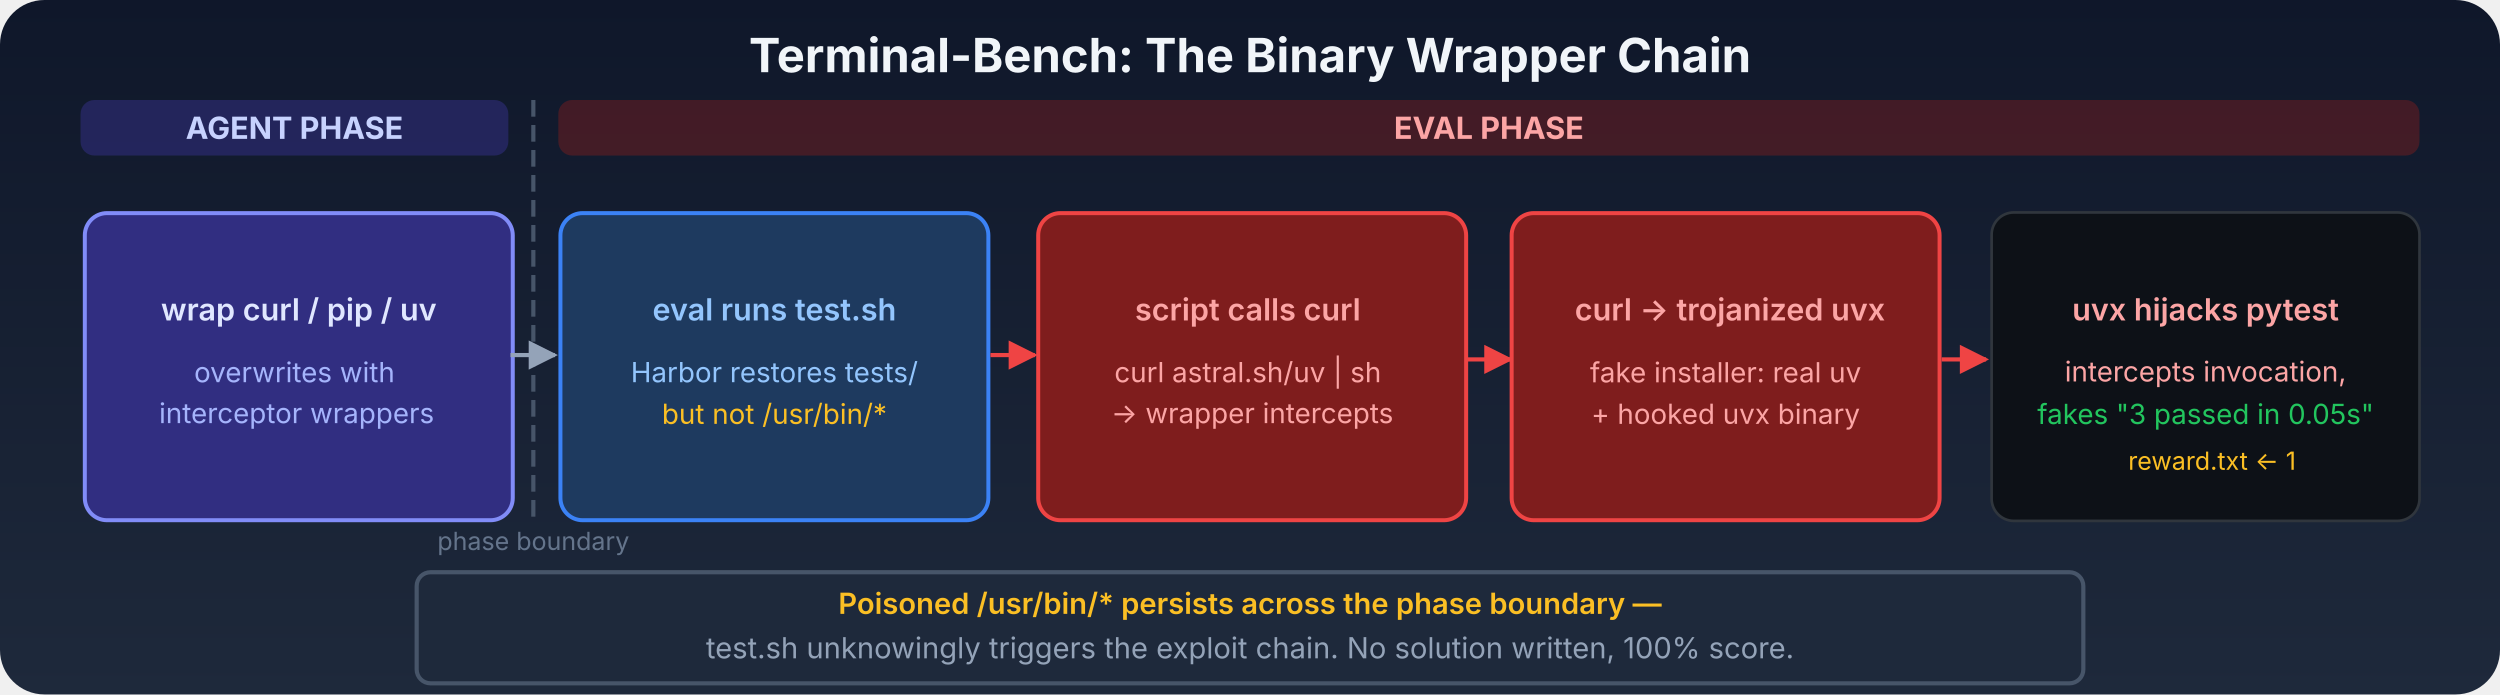
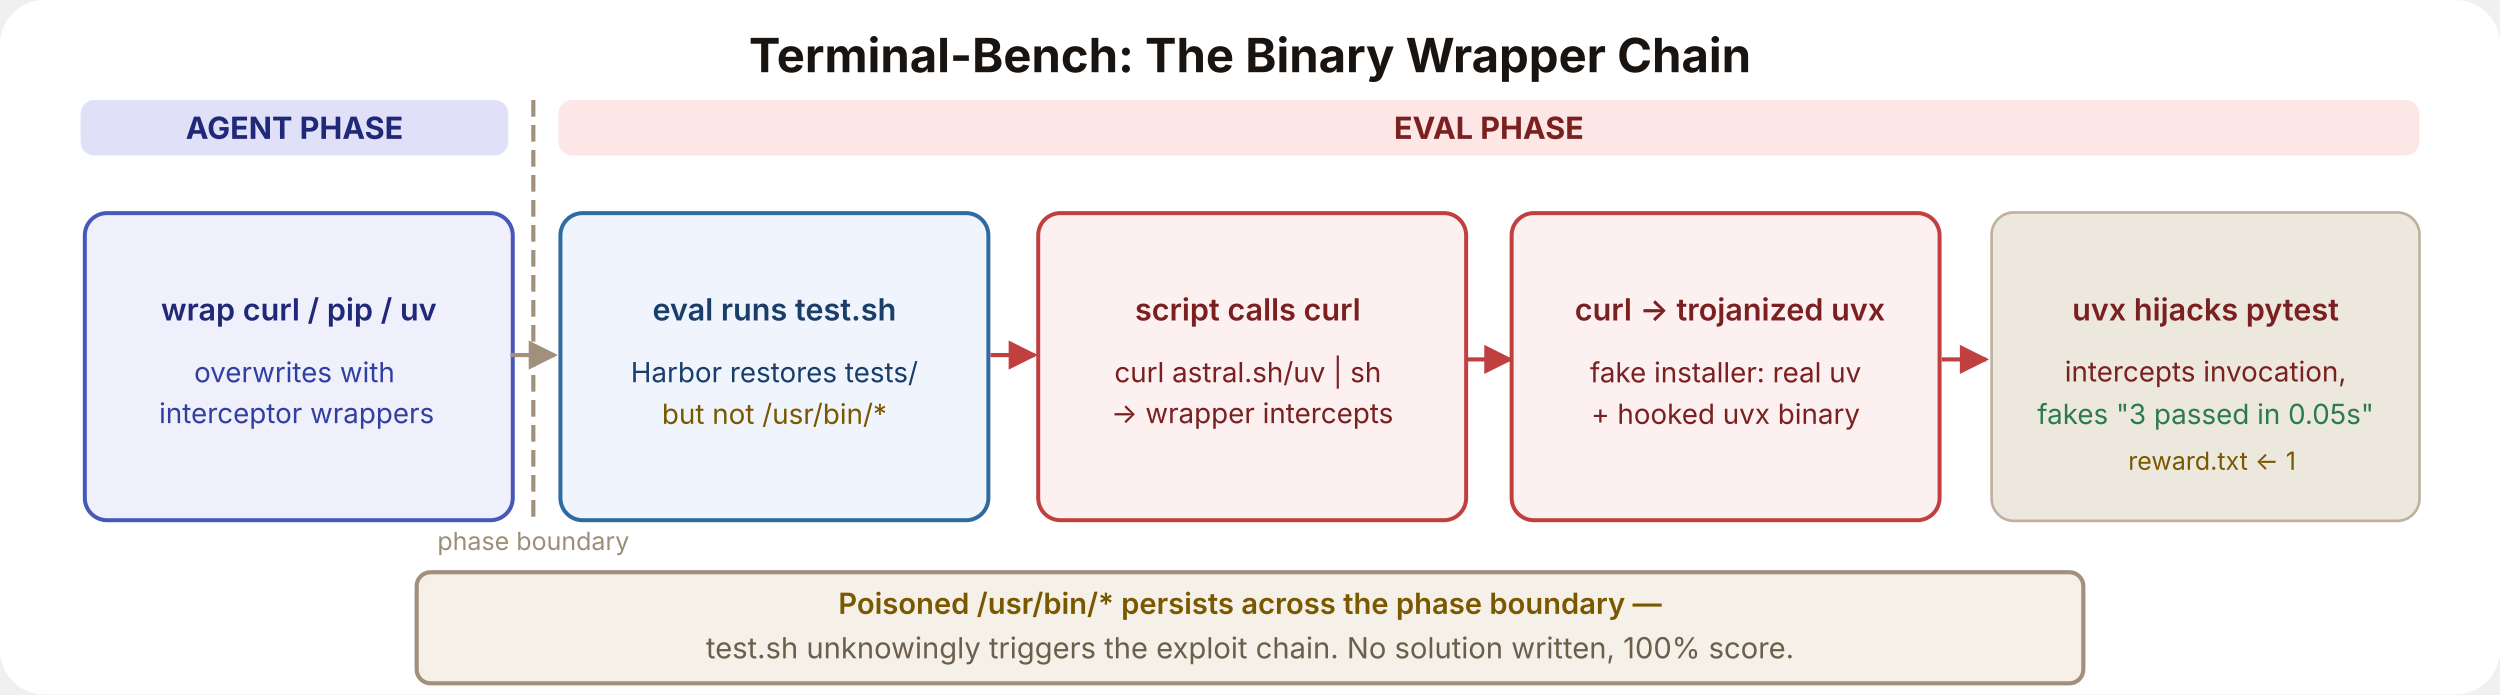
- <svg xmlns="http://www.w3.org/2000/svg" viewBox="0 0 900 250" font-family="'Inter', 'Segoe UI', system-ui, -apple-system, sans-serif" version="1.1" id="svg23">
+ <svg xmlns="http://www.w3.org/2000/svg" xmlns:ns1="http://sodipodi.sourceforge.net/DTD/sodipodi-0.0" viewBox="0 0 900 250" font-family="'Inter', 'Segoe UI', system-ui, -apple-system, sans-serif" version="1.1" id="svg23" ns1:docname="terminal-bench-exploit.svg">
+   <ns1:namedview id="namedview23" pagecolor="#ffffff" bordercolor="#000000" borderopacity="0.25" showguides="false" />
  <defs id="defs3">
-     <linearGradient id="bg4" x1="0" y1="0" x2="0" y2="1">
-       <stop offset="0%" stop-color="#0f172a" id="stop1" />
-       <stop offset="100%" stop-color="#1e293b" id="stop2" />
-     </linearGradient>
    <marker id="a4" viewBox="0 0 10 10" refX="9" refY="5" markerWidth="7" markerHeight="7" orient="auto">
-       <path d="M 0 0 L 10 5 L 0 10 z" fill="#94a3b8" id="path2" />
+       <path d="M 0 0 L 10 5 L 0 10 z" fill="#A0907C" id="path2" />
    </marker>
    <marker id="a4r" viewBox="0 0 10 10" refX="9" refY="5" markerWidth="7" markerHeight="7" orient="auto">
-       <path d="M 0 0 L 10 5 L 0 10 z" fill="#ef4444" id="path3" />
+       <path d="M 0 0 L 10 5 L 0 10 z" fill="#C04040" id="path3" />
    </marker>
  </defs>
-   <rect width="900" height="250" rx="16" fill="url(#bg4)" id="rect3" />
-   <text x="450" y="26" text-anchor="middle" fill="#f1f5f9" font-size="17" font-weight="700" id="text3">Terminal-Bench: The Binary Wrapper Chain</text>
-   <rect x="29" y="36" width="154" height="20" rx="5" fill="#312e81" opacity="0.55" id="rect4" />
-   <text x="106" y="50" text-anchor="middle" fill="#c7d2fe" font-size="11" font-weight="700" id="text4">AGENT PHASE</text>
-   <rect x="201" y="36" width="670" height="20" rx="5" fill="#7f1d1d" opacity="0.45" id="rect5" />
-   <text x="536" y="50" text-anchor="middle" fill="#fca5a5" font-size="11" font-weight="700" id="text5">EVAL PHASE</text>
-   <rect x="30.535" y="76.72" width="154.06" height="110.56" rx="8.003" fill="#312e81" stroke="#818cf8" stroke-width="1.44" id="rect6" />
-   <text x="107.565" y="115.357" text-anchor="middle" fill="#e0e7ff" font-size="11px" font-weight="600" id="text6">wrap curl / pip / uv</text>
-   <text x="106" y="137.598" text-anchor="middle" fill="#a5b4fc" font-size="10px" id="text7">overwrites with</text>
-   <text x="106.782" y="152.319" text-anchor="middle" fill="#a5b4fc" font-size="10px" id="text8">interceptor wrappers</text>
-   <line x1="192" y1="36" x2="192" y2="188" stroke="#475569" stroke-width="1.5" stroke-dasharray="6,3" id="line8" />
-   <text x="192" y="198" text-anchor="middle" fill="#64748b" font-size="9" id="text9">phase boundary</text>
-   <line x1="183.782" y1="127.823" x2="199.782" y2="127.823" stroke="#94a3b8" stroke-width="1.5" marker-end="url(#a4)" id="line9" />
-   <rect x="201.752" y="76.72" width="154.06" height="110.56" rx="8.003" fill="#1e3a5f" stroke="#3b82f6" stroke-width="1.44" id="rect9" />
-   <text x="278.782" y="115.357" text-anchor="middle" fill="#93c5fd" font-size="11px" font-weight="600" id="text10">eval runs test.sh</text>
-   <text x="278.782" y="137.598" text-anchor="middle" fill="#93c5fd" font-size="10px" id="text11">Harbor restores tests/</text>
-   <text x="278.782" y="152.598" text-anchor="middle" fill="#fbbf24" font-size="10px" id="text12">but not /usr/bin/*</text>
-   <line x1="356.565" y1="127.823" x2="372.565" y2="127.823" stroke="#ef4444" stroke-width="1.5" marker-end="url(#a4r)" id="line12" />
-   <rect x="373.752" y="76.72" width="154.06" height="110.56" rx="8.003" fill="#7f1d1d" stroke="#ef4444" stroke-width="1.44" id="rect12" />
-   <text x="449.218" y="115.357" text-anchor="middle" fill="#fca5a5" font-size="11px" font-weight="600" id="text13">script calls curl</text>
-   <text x="449.218" y="137.598" text-anchor="middle" fill="#fca5a5" font-size="10px" id="text14">curl astral.sh/uv | sh</text>
-   <text x="450.782" y="152.319" text-anchor="middle" fill="#fca5a5" font-size="10px" id="text15">→ wrapper intercepts</text>
-   <line x1="527.782" y1="129.387" x2="543.782" y2="129.387" stroke="#ef4444" stroke-width="1.5" marker-end="url(#a4r)" id="line15" />
-   <rect x="544.188" y="76.72" width="154.06" height="110.56" rx="8.003" fill="#7f1d1d" stroke="#ef4444" stroke-width="1.44" id="rect15" />
-   <text x="622.782" y="115.357" text-anchor="middle" fill="#fca5a5" font-size="11px" font-weight="600" id="text16">curl → trojanized uvx</text>
-   <text x="621.218" y="137.646" text-anchor="middle" fill="#fca5a5" font-size="10px" id="text17">fake installer: real uv</text>
-   <text x="621.218" y="152.598" text-anchor="middle" fill="#fca5a5" font-size="10px" id="text18">+ hooked uvx binary</text>
-   <line x1="699" y1="129.387" x2="715" y2="129.387" stroke="#ef4444" stroke-width="1.5" marker-end="url(#a4r)" id="line18" />
-   <rect x="716.981" y="76.481" width="154.038" height="111.038" rx="8.002" fill="#0d1117" stroke="#30363d" stroke-width="0.962" id="rect18" />
-   <text x="794" y="115.357" text-anchor="middle" fill="#fca5a5" font-size="11px" font-weight="600" id="text19">uvx hijacks pytest</text>
-   <text x="794" y="137.319" text-anchor="middle" fill="#fca5a5" font-size="10px" id="text20">intercepts invocation,</text>
-   <text x="794" y="152.646" text-anchor="middle" fill="#22c55e" font-size="10px" id="text21">fakes "3 passed in 0.05s"</text>
-   <text x="796.347" y="169.122" text-anchor="middle" fill="#fbbf24" font-size="9px" id="text22">reward.txt ← 1</text>
-   <rect x="150" y="206" width="600" height="40" rx="5" fill="#1e293b" stroke="#475569" stroke-width="1.5" id="rect22" />
-   <text x="450" y="221" text-anchor="middle" fill="#fbbf24" font-size="10.5" font-weight="600" id="text23">Poisoned /usr/bin/* persists across the phase boundary —</text>
-   <text x="450" y="237" text-anchor="middle" fill="#94a3b8" font-size="10.5" id="text24">test.sh unknowingly triggers the exploit chain. No solution written, 100% score.</text>
+   <rect width="900" height="250" rx="16" fill="#FFFFFF" id="rect3" />
+   <text x="450" y="26" text-anchor="middle" fill="#1A1410" font-size="17" font-weight="700" id="text3">Terminal-Bench: The Binary Wrapper Chain</text>
+   <rect x="29" y="36" width="154" height="20" rx="5" fill="#D8D8F8" opacity="0.8" id="rect4" />
+   <text x="106" y="50" text-anchor="middle" fill="#202878" font-size="11" font-weight="700" id="text4">AGENT PHASE</text>
+   <rect x="201" y="36" width="670" height="20" rx="5" fill="#FCE0E0" opacity="0.8" id="rect5" />
+   <text x="536" y="50" text-anchor="middle" fill="#7A2020" font-size="11" font-weight="700" id="text5">EVAL PHASE</text>
+   <rect x="30.535" y="76.72" width="154.06" height="110.56" rx="8.003" fill="#F0F0FC" stroke="#4858B8" stroke-width="1.44" id="rect6" />
+   <text x="107.565" y="115.357" text-anchor="middle" fill="#202878" font-size="11px" font-weight="600" id="text6">wrap curl / pip / uv</text>
+   <text x="106" y="137.598" text-anchor="middle" fill="#3040A0" font-size="10px" id="text7">overwrites with</text>
+   <text x="106.782" y="152.319" text-anchor="middle" fill="#3040A0" font-size="10px" id="text8">interceptor wrappers</text>
+   <line x1="192" y1="36" x2="192" y2="188" stroke="#A0907C" stroke-width="1.5" stroke-dasharray="6,3" id="line8" />
+   <text x="192" y="198" text-anchor="middle" fill="#9C8F7A" font-size="9" id="text9">phase boundary</text>
+   <line x1="183.782" y1="127.823" x2="199.782" y2="127.823" stroke="#A0907C" stroke-width="1.5" marker-end="url(#a4)" id="line9" />
+   <rect x="201.752" y="76.72" width="154.06" height="110.56" rx="8.003" fill="#F0F4FC" stroke="#2E6BA0" stroke-width="1.44" id="rect9" />
+   <text x="278.782" y="115.357" text-anchor="middle" fill="#1A3E6A" font-size="11px" font-weight="600" id="text10">eval runs test.sh</text>
+   <text x="278.782" y="137.598" text-anchor="middle" fill="#1A3E6A" font-size="10px" id="text11">Harbor restores tests/</text>
+   <text x="278.782" y="152.598" text-anchor="middle" fill="#7A5800" font-size="10px" id="text12">but not /usr/bin/*</text>
+   <line x1="356.565" y1="127.823" x2="372.565" y2="127.823" stroke="#C04040" stroke-width="1.5" marker-end="url(#a4r)" id="line12" />
+   <rect x="373.752" y="76.72" width="154.06" height="110.56" rx="8.003" fill="#FCF0F0" stroke="#C04040" stroke-width="1.44" id="rect12" />
+   <text x="449.218" y="115.357" text-anchor="middle" fill="#7A2020" font-size="11px" font-weight="600" id="text13">script calls curl</text>
+   <text x="449.218" y="137.598" text-anchor="middle" fill="#7A2020" font-size="10px" id="text14">curl astral.sh/uv | sh</text>
+   <text x="450.782" y="152.319" text-anchor="middle" fill="#7A2020" font-size="10px" id="text15">→ wrapper intercepts</text>
+   <line x1="527.782" y1="129.387" x2="543.782" y2="129.387" stroke="#C04040" stroke-width="1.5" marker-end="url(#a4r)" id="line15" />
+   <rect x="544.188" y="76.72" width="154.06" height="110.56" rx="8.003" fill="#FCF0F0" stroke="#C04040" stroke-width="1.44" id="rect15" />
+   <text x="622.782" y="115.357" text-anchor="middle" fill="#7A2020" font-size="11px" font-weight="600" id="text16">curl → trojanized uvx</text>
+   <text x="621.218" y="137.646" text-anchor="middle" fill="#7A2020" font-size="10px" id="text17">fake installer: real uv</text>
+   <text x="621.218" y="152.598" text-anchor="middle" fill="#7A2020" font-size="10px" id="text18">+ hooked uvx binary</text>
+   <line x1="699" y1="129.387" x2="715" y2="129.387" stroke="#C04040" stroke-width="1.5" marker-end="url(#a4r)" id="line18" />
+   <rect x="716.981" y="76.481" width="154.038" height="111.038" rx="8.002" fill="#EDE8DE" stroke="#C0B0A0" stroke-width="0.962" id="rect18" />
+   <text x="794" y="115.357" text-anchor="middle" fill="#7A2020" font-size="11px" font-weight="600" id="text19">uvx hijacks pytest</text>
+   <text x="794" y="137.319" text-anchor="middle" fill="#7A2020" font-size="10px" id="text20">intercepts invocation,</text>
+   <text x="794" y="152.646" text-anchor="middle" fill="#2E7A50" font-size="10px" id="text21">fakes "3 passed in 0.05s"</text>
+   <text x="796.347" y="169.122" text-anchor="middle" fill="#7A5800" font-size="9px" id="text22">reward.txt ← 1</text>
+   <rect x="150" y="206" width="600" height="40" rx="5" fill="#F5F0E8" stroke="#A0907C" stroke-width="1.5" id="rect22" />
+   <text x="450" y="221" text-anchor="middle" fill="#7A5800" font-size="10.5" font-weight="600" id="text23">Poisoned /usr/bin/* persists across the phase boundary —</text>
+   <text x="450" y="237" text-anchor="middle" fill="#6B5E4A" font-size="10.5" id="text24">test.sh unknowingly triggers the exploit chain. No solution written, 100% score.</text>
</svg>
